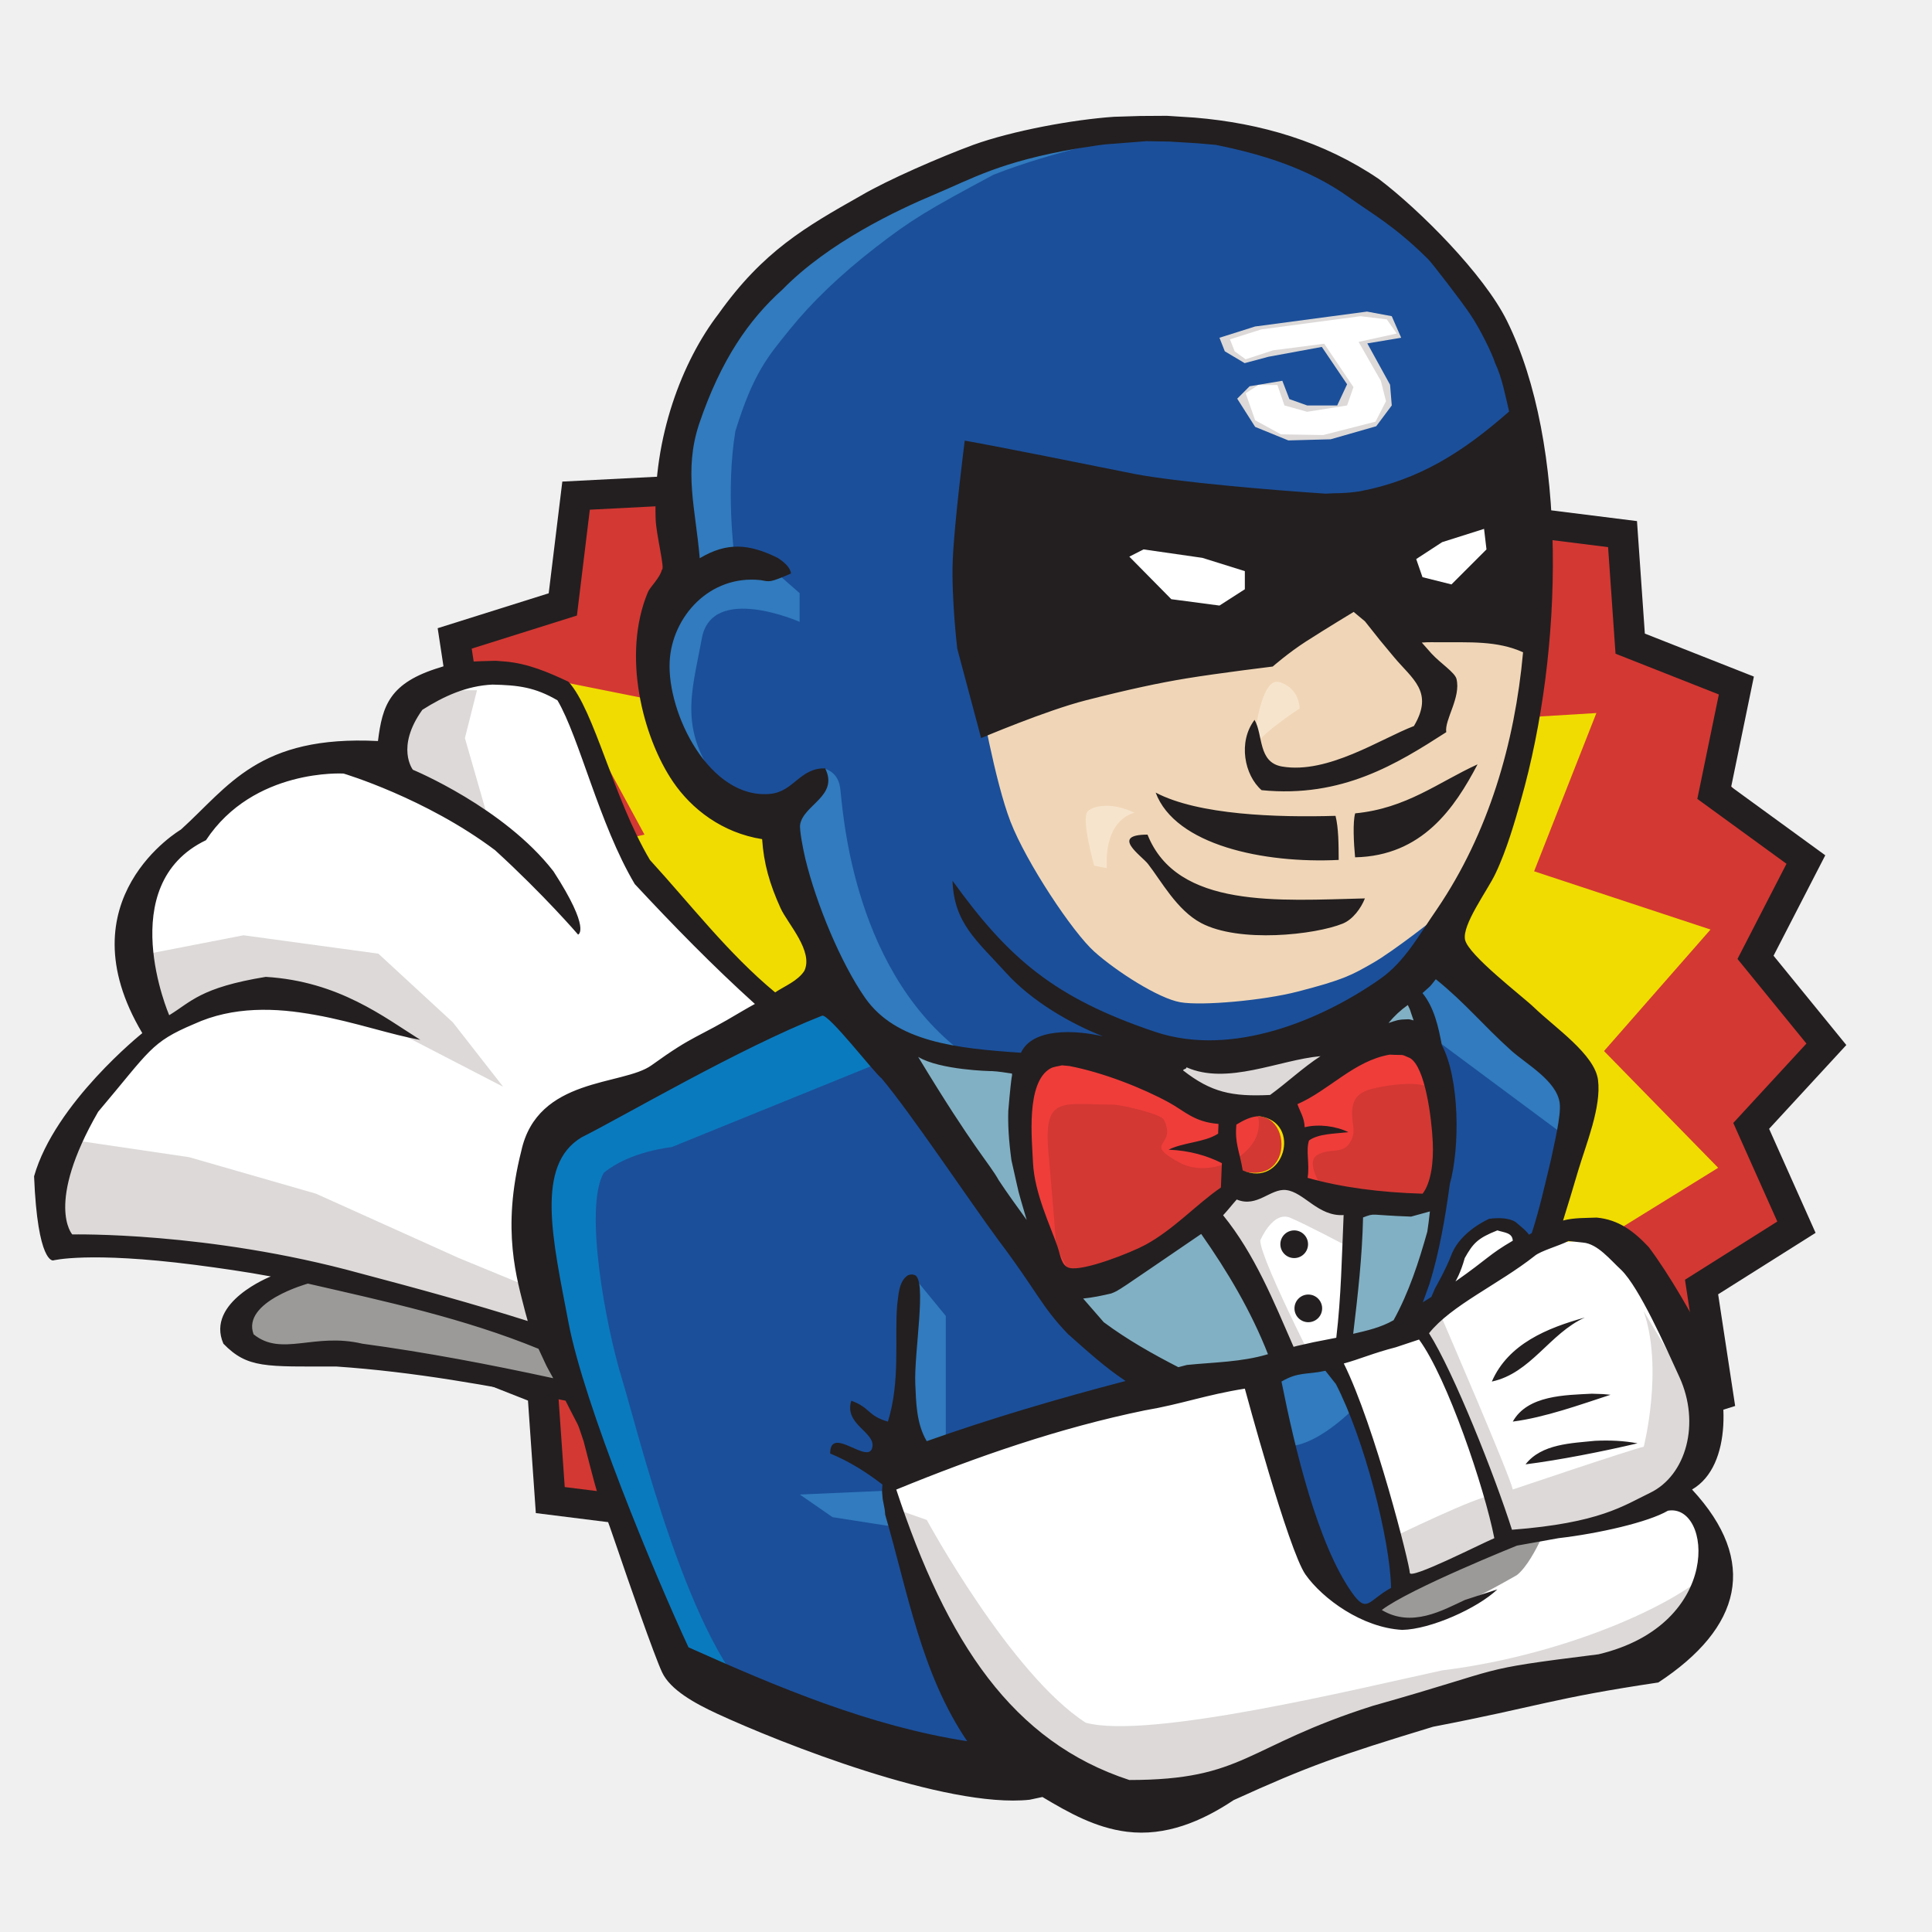
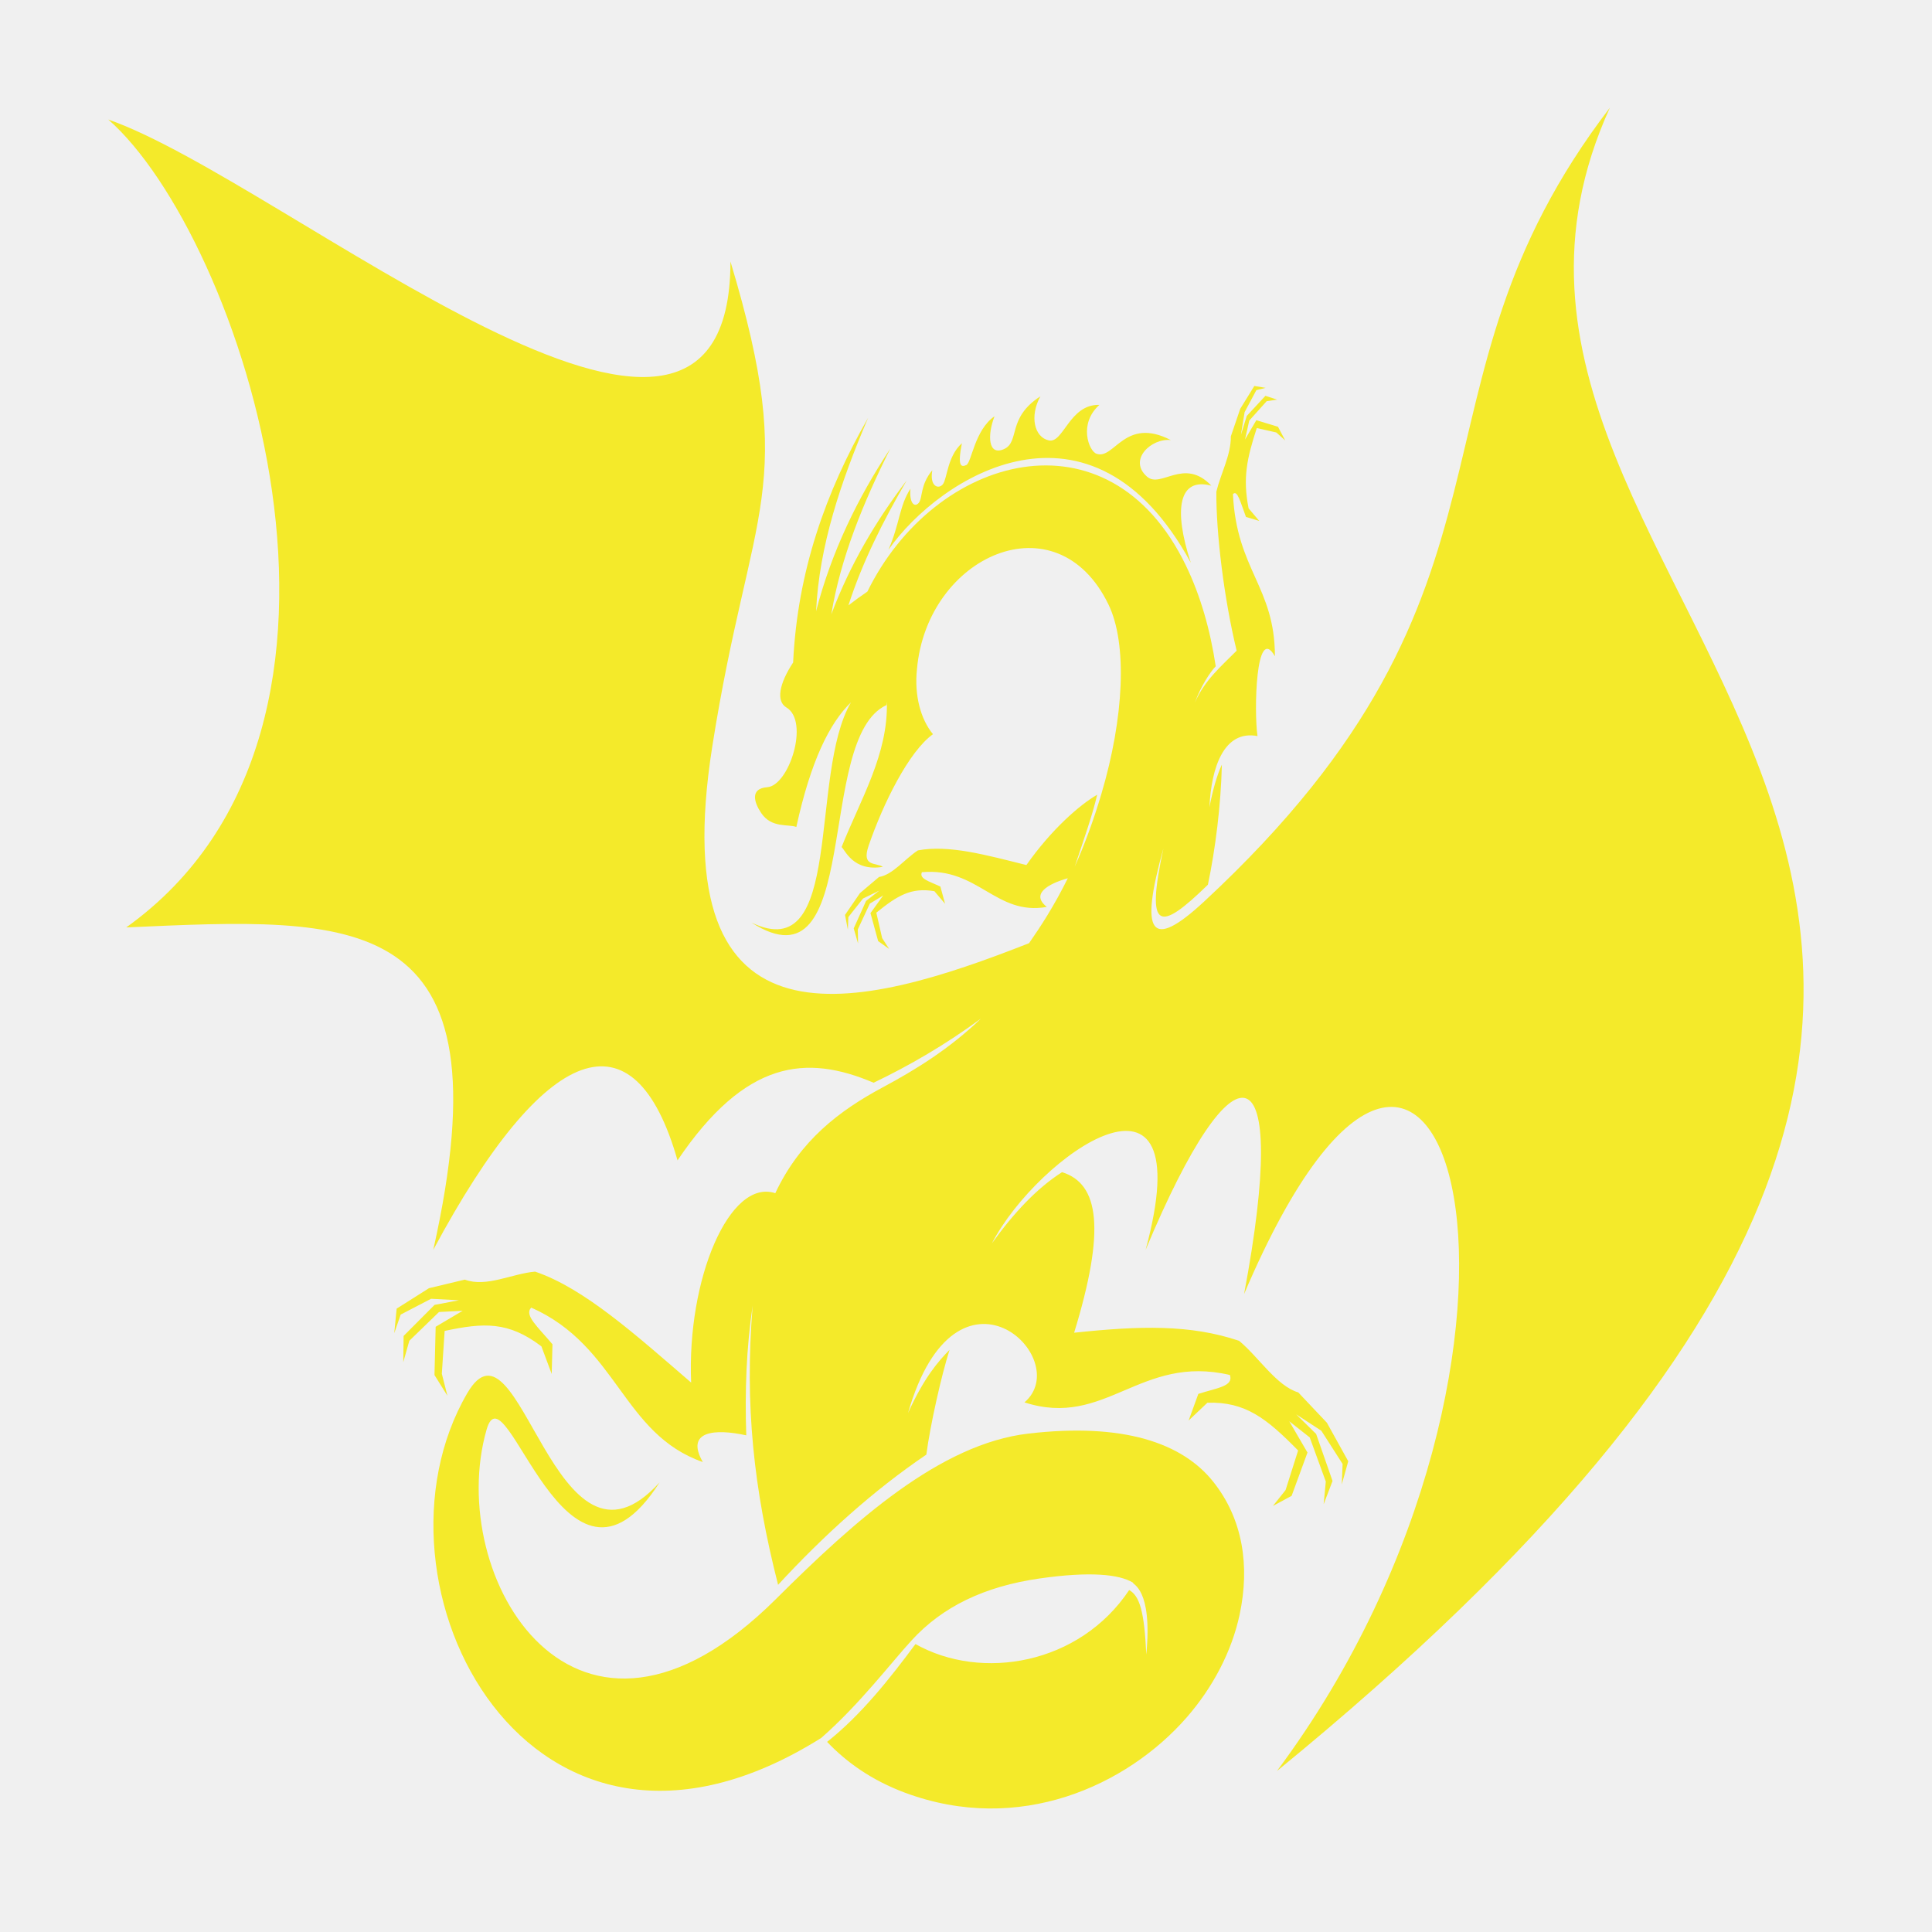
- <svg xmlns="http://www.w3.org/2000/svg" t="1706370291379" class="icon" viewBox="0 0 1057 1024" version="1.1" p-id="2851" width="128" height="128">
-   <path d="M310.985 253.163v61.638L251.045 330.323l8.81 64.823-50.1 29.204L231.226 482.271l-36.335 43.622L229.574 573.11l-26.426 52.039 46.245 31.5L241.135 718.452l57.806 27.671 4.955 52.29 63.518 11.598 440.967-26.74 137.097-37.148L931.51 681.052l49.548-24.404-23.123-62.481 37.987-35.639-37.987-53.278 24.774-52.713-44.594-48.706 7.363-47.375L891.673 327.019l-8.06-48.723L813.419 264.258 374.916 248.763l-63.931 4.4z" fill="#D33833" p-id="2852" />
-   <path d="M604.619 140.906l48.323 41.195 58.933-23.641 35.741 51.656 63.505-8.106 20.728 58.599 63.749 7.984 4.297 61.542 59.653 23.532-12.423 60.297 51.484 37.472-28.299 54.943 39.814 48.858-42.242 45.842 25.425 56.918-53.311 33.617 9.308 61.096-60.746 19.106-7.445 61.11-64.04 3.287-23.694 56.964-62.969-12.754-38.324 48.934-57.608-27.925-50.344 37.564-48.323-41.195-58.93 23.644-35.744-51.656-63.505 8.103-20.724-58.596-63.752-7.984-4.297-61.546-59.65-23.529 12.423-60.297-51.487-37.472 28.299-54.943-39.814-48.858 42.245-45.842-25.428-56.918 53.311-33.62-9.305-61.096 60.743-19.103 7.449-61.113 64.04-3.287 23.691-56.964 62.969 12.754 38.324-48.931 57.612 27.925 50.341-37.568z m-0.538 20.946l-47.699 35.596-54.586-26.462-36.312 46.364-59.666-12.083-22.449 53.975-60.677 3.112-7.056 57.906-57.559 18.102 8.82 57.889-50.513 31.853 24.094 53.932-40.028 43.437 37.723 46.295-26.812 52.056 48.785 35.506-11.773 57.133 56.521 22.293 4.073 58.315 60.403 7.564 19.638 55.521 60.172-7.677 33.868 48.944 55.838-22.402L584.671 918.049l47.702-35.592 54.583 26.459 36.312-46.364 59.666 12.083 22.449-53.971 60.677-3.115 7.056-57.906 57.559-18.102-8.82-57.889 50.513-31.853-24.09-53.928 40.025-43.437-37.723-46.295 26.812-52.059-48.785-35.503 11.773-57.133-56.521-22.297-4.07-58.312-60.406-7.568-19.638-55.521-60.172 7.68-33.865-48.944-55.841 22.399-45.786-39.031z" fill="#231F20" p-id="2853" />
-   <path d="M501.443 860.229l-29.072-89.019-97.822 25.204 13.289-91.404-80.661-13.266 20.437-45.413-75.221-81.633 84.186-51.071-66.22-55.161 82.237-18.349-45.419-83.661 154.175 30.846 20.913-123.356 81.101 57.46 61.777-72.645 48.802 81.923 89.544-43.137 8.066 92.226 101.829-6.167-34.063 86.581 96.504 31.863-58.266 66.477 62.461 63.878-79.872 49.383L875.355 721.203l-100.544 40.052 6.141 69.265-92.256-41.155-43.5 82.931-66.405-71.247z" fill="#F0DC00" p-id="2854" />
-   <path d="M164.061 681.052l-30.832 19.773 2.203 17.808 49.548 7.502 72.671 11.968 53.334 7.901L303.897 718.633l-139.835-37.581z" fill="#9C9A99" p-id="2855" />
-   <path d="M423.913 536.223L357.789 475.665 323.716 409.6l-12.731-44.042-18.098-14.316-61.661 9.91-16.516 33.993-60.558 8.687L109.006 440.119l-30.829 36.646 6.606 73.92L46.245 594.168l-16.516 55.474 15.416 16.51 99.097 11.271 97.993 14.323 60.561 26.888 121.116-182.411z" fill="#FFFFFF" p-id="2856" />
-   <path d="M299.494 712.397l-106.807-31.344L69.368 660.916l-35.236 5.236L29.729 605.726l73.771 10.878 69.368 19.968L251.045 671.79l48.448 19.955v20.652zM81.481 505.252l51.748-10.052 73.774 10.055L247.742 542.829 275.268 578.065 211.406 545.032l-83.681-13.213-36.335 13.213-9.91-39.781zM260.955 361.152l-6.606 26.152L266.461 429.419l-53.955-25.587L227.923 361.152h33.032z" fill="#DCD9D8" p-id="2857" />
-   <path d="M492.663 558.529c21.98 1.774 74.171 4.525 111.2 1.774 22.541 28.606 112.732 181.601 107.173 200.952C671.215 759.468 624.31 731.334 594.022 703.587" fill="#81B0C4" p-id="2858" />
-   <path d="M745.915 545.164l-55.058 8.258-74.323 8.258-48.174 1.374-46.793-1.374-35.787-11.013-31.655-34.406-24.774-70.194-5.506-15.142-33.032-11.006-19.271-31.658-13.761-45.419 15.142-39.916 35.781-12.387 28.907 13.768 13.765 30.277 16.516-2.755 5.503-6.877-5.503-31.658-1.377-39.916 8.258-55.052-0.324-31.447 25.098-40.121 44.042-31.658 77.077-33.032 85.332 12.387 74.323 53.677 34.41 55.052 22.019 39.916 5.506 99.097-16.516 85.336-30.281 75.697-28.903 39.916" fill="#F0D6B7" p-id="2859" />
-   <path d="M699.115 783.268l-196.819 8.258v33.032L548.335 938.995l-37.782 10.815-137.632-46.8-9.636-16.516-30.76-154.277-14.656-94.839-6.884-22.019 110.106-75.697 34.41-13.768 30.277 37.161 26.152 23.4 60.558 85.329 12.387 15.142 13.669 27.232 115.709 60.852-15.139 8.258" fill="#1B4F9A" p-id="2860" />
-   <path d="M685.357 395.145s3.207-41.72 14.445-38.512c11.234 3.207 11.234 14.442 11.234 14.442s-27.285 17.652-25.679 24.071" fill="#F7E4CD" p-id="2861" />
-   <path d="M485.779 563.055L367.415 611.097s-22.779 2.203-37.092 14.052c-11.01 18.98 1.1 83.945 9.91 112.571 8.81 28.629 37.435 148.645 75.974 179.058l-52.921-23.397-22.227-87.892-48.171-113.743 8.806-86.019 144.173-81.203 39.913 38.532" fill="#0A7ABE" p-id="2862" />
-   <path d="M499.081 681.052l18.356 22.396v82.581h-22.023s-2.752-57.806-2.752-64.69c0-6.884 2.752-31.658 2.752-31.658M499.544 798.416l-61.935 2.748 17.894 12.387 44.042 6.881" fill="#317BBE" p-id="2863" />
-   <path d="M725.263 784.648l77.077-4.129s31.655-79.826 31.655-83.955 27.526-115.613 27.526-115.613l-61.935-64.687-12.387-11.01-33.032 33.032v128l-28.903 118.361" fill="#1B4F9A" p-id="2864" />
-   <path d="M761.05 534.155l96.342 71.571 2.755-33.032-72.948-67.442-26.148 28.903" fill="#317BBE" p-id="2865" />
-   <path d="M786.828 656.648c-4.625 35.708-35.014 86.578-61.566 111.682 15.327-27.747 9.388-218.013 15.327-223.298 5.939-5.285 32.124-20.51 32.124-20.51S796.077 608.454 786.828 656.648z" fill="#81B0C4" p-id="2866" />
-   <path d="M722.102 773.652l-30.277-77.074-31.658-45.419s6.881-19.271 16.516-19.271h31.658l30.277 11.013-2.752 50.923-13.765 79.829" fill="#FFFFFF" p-id="2867" />
-   <path d="M728.018 747.487s-38.539-74.319-38.539-85.329c0 0 6.877-16.516 16.516-12.387 9.636 4.129 30.281 15.135 30.281 15.135v-26.148l-46.797-9.639-31.655 4.129 53.677 126.626 11.01 1.381" fill="#DCD9D8" p-id="2868" />
-   <path d="M774.811 640.826c-23.351-0.687-45.3-3.729-63.775-8.939 1.255-7.574 1.952-18.99 3.838-24.444 14.835-7.829 3.928-7.508-3.838-5.596-0.182-5.255-5.401-12.922-6.828-17.035 13.127-4.687 51.226-36.022 68.664-25.848 8.308 4.839 15.479 33.32 16.123 46.76 0.535 11.148-4.892 28.533-9.434 34.439M671.215 599.866c1.668 25.901 3.878 33.204 3.703 37.657-13.365 9.15-32.89 22.469-48.627 31.05-7.439 4.056-30.403 17.702-38.317 15.855-4.479-1.041-11.423-6.653-13.213-11.892-3.815-11.218-13.768-33.984-14.534-50.87-0.974-21.332-1.186-67.095 21.801-62.702 18.544 3.538 36.511 11.254 50.87 19.099 8.773 4.796 24.345 15.079 37.657 16.103" fill="#D33833" p-id="2869" />
-   <path d="M678.608 623.847c-2.041-11.621-4.4-14.934-3.485-25.071 30.988-20.662 36.805 35.49 3.485 25.071" fill="#D33833" p-id="2870" />
-   <path d="M723.476 633.265s-9.636-13.765-2.752-17.894c6.881-4.129 13.765 0.003 17.894-6.881s0-11.013 1.374-19.271c1.377-8.258 8.261-9.636 15.142-11.01 6.881-1.377 26.152-4.129 28.903 2.752l-8.258-24.774-16.516-5.503-52.303 30.277-2.752 15.142v30.277M578.96 678.684c-1.652-21.478-3.402-42.929-5.348-64.386-2.913-32.041 7.697-26.452 35.47-26.452 4.241 0 26.122 5.061 27.684 8.258 7.508 15.334-12.552 11.925 8.648 23.486 17.894 9.758 49.505-5.926 42.278-27.615-4.05-4.823-21.084-1.503-27.192-4.667l-32.256-16.724c-13.682-7.099-45.3-17.444-59.884-7.528-36.956 25.134 2.332 87.932 15.515 114.153" fill="#EF3D3A" p-id="2871" />
-   <path d="M720.103 566.348c-9.797 6.395-15.033 11.492-24.444 18.323-20.866 1.031-34.354-3.558-49.684-15.542 0.251-0.961 1.81-4.892 1.87-6.075 22.34 9.956 58.698-2.51 81.256-4.525" fill="#DCD9D8" p-id="2872" />
-   <path d="M594.957 427.54c1.81-2.411 11.769-6.075 25.706 0.638 0 0-16.516 2.755-15.142 30.291l-6.881-1.381s-7.115-24.966-3.683-29.547" fill="#F7E4CD" p-id="2873" />
-   <path d="M834.623 248.763l-118.028 33.518h-122.573l-69.285 32.709 11.257 48.64s8.222 47.22 16.893 69.516c8.671 22.297 33.858 60.284 45.832 71.019s35.097 25.6 47.071 27.665 45.538-1.014 64-5.781c25.6-6.606 29.716-9.084 41.29-15.69 11.575-6.606 35.51-25.6 35.51-25.6l-50.305 62.619-55.22 15.677-117.767 3.293-60.994-11.112-33.055-23.407s-20.12-22.581-31.632-50.648c-12.572-30.651-10.293-64.918-12.592-60.122-4.407 9.183-46.592-14.065-46.592-14.065l-20.645-75.703 15.486-36.481-1.1-66.018 22.829-61.159 31.123-42.387 84.784-49.456 59.478-22.115L657.342 54.834l63.782 16.328 53.585 36.464 43.401 57.843 16.513 83.294z" fill="#1B4F9A" p-id="2874" />
-   <path d="M401.672 286.72s-4.625-35.675 0.661-67.386c9.91-32.021 17.917-40.901 29.769-55.61C443.954 149.015 459.67 133.867 478.968 118.916c19.615-15.195 28.408-20.48 64.618-39.834 33.491-13.213 74.266-20.946 74.266-20.946l-61.879 3.931L463.773 103.061l-59.128 55.009-25.435 38.846L367.415 264.258l16.546 29.035 17.712-6.573zM437.486 323.716s-48.022-21.2-53.525 9.084c-5.503 30.277-13.798 51.335 12.357 82.99l-17.894-5.506-16.516-42.664-5.503-41.29 31.655-33.036 35.784 2.755 13.642 11.977M432.102 421.293l18.022-17.461s8.133 0.945 9.507 10.577c1.374 9.639 5.503 96.348 64.687 143.145 5.397 4.271-44.042-6.887-44.042-6.887l-44.045-68.813" fill="#317BBE" p-id="2875" />
-   <path d="M811.355 654.865l-13.213 12.8-3.921 13.388 0.618 9.322 25.6-12.387 9.497-9.91-1.239-11.356-7.019-3.303-10.323 1.447z" fill="#FFFFFF" p-id="2876" />
-   <path d="M734.347 726.135l38.526 121.258s-23.945 20.199-32.282 17.391c-8.337-2.808-55.758-126.682-55.758-126.682l49.515-11.968z" fill="#1B4F9A" p-id="2877" />
-   <path d="M729.93 718.633l13.91 32.216s-25.025 27.856-44.243 23.509l-14.765-36.256 45.099-19.469z" fill="#317BBE" p-id="2878" />
-   <path d="M684.831 738.103s27.655 81.593 51.444 122.057c21.349 6.372 49.856 8.205 68.704-2.6 27.968-18.544 33.33-25.554 38.393-32.52 17.847-6.97 61.163-18.237 73.272-19.053 10.24 1.321 22.132 5.285 23.374 39.374-11.812 51.134-134.692 65.668-272.843 111.979-65.989 12.156-124.026-3.29-138.362-26.948-14.336-23.658-31.655-80.486-31.655-80.486l-11.38-56.307 13.765-7.571 106.816-31.182 78.471-16.744z" fill="#FFFFFF" p-id="2879" />
-   <path d="M492.663 810.01l14.382 5.061s45.872 84.506 86.977 110.932c34.466 9.427 150.564-19.033 194.973-28.626 71.151-8.81 136.724-39.639 151.023-59.458 23.364 30.918-58.89 66.065-165.208 78.858-66.752 33.032-161.832 54.153-180.789 51.068-63.855 4.129-101.359-157.835-101.359-157.835z" fill="#DCD9D8" p-id="2880" />
-   <path d="M881.859 660.916l43.86 73.678-5.051 48.924-98.459 26.624s-57.859 31.628-60.251 38.033c-0.641-60.221-38.559-121.225-38.559-121.225l26.614-11.181 22.796-0.651 37.026-28.992 40.204-22.647 31.82-2.563z" fill="#FFFFFF" p-id="2881" />
-   <path d="M899.231 700.826l23.995 39.916 6.511 23.942-14.647 36.9-23.083 10.551-40.669 7.264-23.691 5.642-33.425 16.457-27.641 6.679-5.53-23.136s49.116-23.995 55.134-23.182c0 0-32.765-84.48-43.913-89.28 0.608-4.228 2.319-4.819 5.761-7.066 3.924-1.031 6.904-1.361 10.841-0.856 0 0 37.052 85.679 38.773 93.759 0 0 64.925-21.966 71.657-23.4 0 0 10.854-42.747-0.073-74.19z" fill="#DCD9D8" p-id="2882" />
-   <path d="M843.373 825.04c-3.171 6.458-8.007 15.78-13.438 20.173-36.729 21.068-55.124 27.083-70.633 23.535-35.07-8.02 52.472-35.84 57.195-37.928l26.875-5.781z" fill="#9C9A99" p-id="2883" />
-   <path d="M638.286 46.853l15.357 0.991c36.296 3.042 70.58 13.127 100.735 33.6 22.102 16.714 57.423 52.006 70.058 77.556 33.372 67.455 31.001 180.191 7.66 262.246-3.138 11.016-7.687 27.212-14.042 40.445-4.43 9.239-18.201 27.731-16.529 35.89 1.721 8.436 31.397 30.968 37.759 37.102 11.459 11.056 33.227 25.726 34.991 39.672 1.896 14.845-6.54 35.153-10.815 49.476a1688.573 1688.573 0 0 1-8.301 27.417c5.995-1.599 12.225-1.338 18.373-1.605 12.162 1.13 20.47 7.611 28.464 16.11 10.996 14.521 25.676 39.896 33.138 55.712 10.537 22.31 13.048 63.921-9.414 76.949 36.62 39.507 26.997 75.693-18.432 105.571-58.89 8.806-63.914 12.793-123.25 24.223-51.854 15.763-68.407 21.603-109.119 40.144-17.355 11.588-37.141 19.965-58.444 17.289-17.078-2.147-31.701-10.342-46.159-18.997l-7.019 1.496c-45.545 4.869-136.377-31.08-171.104-47.144-12.024-5.573-25.445-12.949-29.937-22.518-4.357-9.266-19.109-51.795-24.5-67.716-13.213-39.014-7.128-14.841-18.442-58.712-4.291-12.688-1.351-5.12-9.916-22.247-41.541-8.327-83.212-15.819-125.516-18.69-38.539 0-48.448 1.103-61.661-12.48-9.91-22.753 25.94-36.788 25.94-36.788-13.807-2.573-27.717-4.545-41.644-6.365-58.127-7.442-77.461-2.395-77.461-2.395s-8.473 1.777-10.412-46.034c11.406-40.124 59.214-78.319 59.214-78.319-43.685-73.368 21.101-111.358 21.101-111.358 26.244-23.717 42.486-51.742 107.827-48.455 2.425-19.36 6.21-31.903 34.043-40.293 9.751-3.356 20.179-3.336 30.367-3.61h-0.003l5.298 0.413c12.268 1.05 23.509 5.87 34.496 11.029 14.313 15.707 24.53 63.693 44.597 97.534 22.412 24.53 42.79 51.144 68.496 72.446 5.351-3.534 12.209-6.161 15.922-11.677 5.292-10.755-9.081-25.92-12.922-34.354-6.078-13.332-9.246-24.659-10.118-37.812-21.973-3.475-38.628-16.549-48.69-31.295-16.642-24.404-28.186-69.549-13.784-103.89 1.13-2.705 6.762-8.024 7.591-12.179 1.939 0.076-3.085-19.053-3.376-27.754C357.188 222.842 373.265 181.017 393.084 155.252c24.444-34.354 47.566-47.566 77.956-64.743 14.746-8.691 43.936-21.306 61.44-27.747 21.296-7.687 54.404-13.824 76.968-15.363 19.221-0.595 9.606-0.416 28.844-0.538l-0.007-0.007zM681.056 743.226c-21.57 3.439-34.056 8.337-54.576 11.862l-0.003-0.007c-46.777 9.606-92.005 25.306-136.123 43.365 27.598 83.714 63.643 138.019 127.498 158.895 63.204 0 63.204-18.346 133.183-40.564 76.612-21.603 53.192-19.4 123.514-28.21 68.499-16.272 61.916-82.746 37.967-78.557-10.735 6.299-37.967 12.493-59.871 15.03L829.935 829.11s-58.632 23.535-73.956 35.219c16.414 9.883 33.406 0.112 45.466-5.49l17.755-5.781c-10.818 10.323-36.497 21.861-52.042 22.155-21.996-1.209-43.56-17.035-52.904-30.248-9.345-13.213-33.197-101.739-33.197-101.739z m-231.312-204.037c-45.799 18.072-108.412 54.979-131.534 66.537-25.547 15.225-15.793 56.026-7.224 101.158 8.638 45.499 46.803 137.14 65.681 177.859 48.861 21.857 99.249 43.127 152.49 51.375-25.19-37.065-32.55-81.738-44.861-123.907-0.37-4.235-0.056-1.371-1.364-8.532-0.459-5.48-0.429-2.821-0.162-7.981-8.843-6.831-18.237-12.734-28.576-16.962-0.112-16.073 21.415 7.089 23.123-3.723 1.285-8.175-15.651-12.308-11.561-25.18 10.428 3.789 8.902 8.278 20.024 11.423 6.884-22.327 3.587-45.076 5.054-63.656 0.763-5.341 0.75-12.912 5.794-16.351 1.533-0.486 0.743-0.314 2.368-0.509l1.391 0.311c6.917 2.461-0.393 42.126 0.367 59.712 0.466 10.623 0.684 21.765 6.26 31.202 35.714-12.661 72.136-23.341 108.788-32.927-11.327-7.482-21.392-16.734-31.533-25.709-14.683-15.251-16.939-23.367-37.776-50.985-15.912-21.517-48.118-69.827-64.218-88.91-3.743-2.666-29.055-35.602-32.524-34.235l-0.007-0.01z m275.393 194.259c-10.015 2.243-14.736 0.416-24.031 5.903 7.353 36.914 19.823 88.933 38.473 115.359 8.427 11.938 8.872 4.423 21.471-2.477-0.482-26.498-14.838-82.019-30.218-111.55l-5.695-7.234z m51.24-17.094l-12.744 4.238c-12.262 3.155-19.945 6.573-28.437 8.882 17.068 34.502 36.154 110.483 36.108 114.5-0.046 4.017 38.291-15.565 46.245-18.934-5.45-27.74-25.795-87.727-41.168-108.683l-0.003-0.003z m81.738-53.895c-5.229 2.686-15.228 5.371-18.521 8.169-19.512 15.416-45.736 27.067-57.77 42.295 13.467 21.19 35.989 77.953 45.376 107.51 48.154-3.71 60.987-13.186 75.495-20.163 19.932-9.586 27.658-38.149 16.14-63.333-7.733-16.929-21.894-48.888-31.84-58.649-5.929-5.411-12.873-14.339-20.982-14.983l-7.898-0.846z m14.587 109.307c7.806-0.357 15.522-0.076 23.182 1.374-18.997 4.486-42.797 9.163-61.262 11.508 8.75-11.267 25.217-11.555 38.08-12.883z m-1.853-25.762c8.202 0.307 4.783 0.033 10.28 0.575-16.599 5.414-35.959 12.417-53.483 14.676 8.083-14.498 28.831-14.498 43.203-15.251z m-3.802-41.67h0.003-0.003c-19.245 8.661-29.481 30.459-50.863 35.017 8.991-20.695 30.499-29.356 50.863-35.017z m-698.593-18.574c0.003 0-36.326 9.929-29.719 27.737 15.416 12.48 33.032-1.1 59.458 5.137 35.09 4.74 69.883 11.386 104.478 18.891-5.074-9.193-2.302-3.871-8.057-16.097-40.567-16.612-83.575-25.907-126.157-35.668h-0.003z m488.716-27.166c-47.424 32.332-44.627 30.746-49.251 32.573-5.061 1.192-10.154 2.253-15.33 2.758l11.271 12.955c12.777 9.497 26.67 17.352 40.811 24.609l4.654-1.216c14.808-1.51 30.023-1.549 44.385-5.896-9.203-23.476-22.085-45.201-36.534-65.777l-0.007-0.007z m46.374-24.028c-8.545-0.912-15.803 9.84-26.921 5.189-2.55 2.818-4.866 5.867-7.462 8.618 17.319 21.326 27.661 47.038 38.559 71.977l2.144-0.555c11.799-2.679 4.737-1.146 21.217-4.407 2.662-22.267 3.032-44.739 4.017-67.128-13.986 0.889-21.742-12.648-31.546-13.689l-0.007-0.007z m12.083 57.179a7.571 7.571 0 1 1 0.003 15.139 7.571 7.571 0 0 1-0.003-15.139z m-7.568-35.097a7.571 7.571 0 1 1 0 15.145 7.571 7.571 0 0 1 0-15.145z m74.24-10.372l-10.293 2.831c-23.506-0.819-19.238-2.15-26.274 0.456-0.459 21.312-2.867 42.516-5.401 63.666 7.607-1.747 15.178-3.472 22.099-7.442 8.4-15.241 13.771-31.78 18.452-48.445 0.918-6.425 0.423-2.742 1.424-11.063l-0.007-0.003zM269.411 358.043c-14.125 0.654-26.607 6.345-38.344 13.798-14.716 20.559-5.176 32.794-5.176 32.794s49.819 20.625 76.912 55.57c20.81 32.117 13.471 34.615 13.471 34.615s-18.409-21.511-45.442-46.199c-38.073-28.593-82.852-41.901-82.852-41.905 0 0.003-49.228-3.032-75.294 36.458-50.916 24.444-20.117 95.747-20.117 95.747 11.918-7.208 16.903-15.109 52.828-20.975 40.065 2.448 64.832 22.115 84.553 34.446-30.502-5.097-80.916-28.352-123.868-8.621-23.697 10.019-23.863 14.283-52.369 47.966-29.191 50.625-14.171 67.128-14.171 67.128s74.128-1.665 157.468 21.266c30.753 8.136 61.397 16.49 91.721 26.102L287.381 701.384c-4.482-17.933-13.213-44.736-2.203-88.084 8.81-40.742 55.583-35.691 71.227-46.952 24.186-17.411 23.588-14.012 49.783-29.726 2.24-1.338 4.532-2.59 6.811-3.861-22.997-20.771-44.627-42.932-65.728-65.599C327.782 434.315 317.11 387.303 304.997 366.658c-12.394-7.237-21.534-8.304-35.582-8.615z m516.119 161.184c-4.03 5.07-1.668 2.481-7.277 7.594 6.435 7.981 8.727 18.538 10.557 28.375 9.827 18.491 9.939 56.214 4.397 76.087-2.534 18.422-5.642 36.851-11.132 54.665l-3.637 10.052 4.681-2.97 0.066-0.195 1.909-4.446s6.048-10.584 8.919-18.247c2.871-7.663 10.323-14.865 20.645-19.819 10.901-1.444 14.656 1.86 14.656 1.86 5.308 4.466 5.308 4.466 7.227 6.811l1.483-0.872c4.274-13.18 7.28-26.75 10.521-40.213 1.529-7.617 5.691-24.216 4.757-30.994-1.665-12.139-18.135-21.141-26.512-28.649-15.436-13.864-25.154-26.066-41.254-39.031l-0.007-0.007zM819.2 656.648c-10.818 4.268-13.295 7.089-17.837 15.142-2.273 8.251-5.08 12.803-5.08 12.803 18.26-12.807 18.121-14.571 31.364-22.297-0.228-4.433-4.558-4.39-8.446-5.649z m-238.222-90.307c-2.14 0.598-4.502 0.664-6.425 1.777-13.378 7.736-9.936 39.021-9.408 51.286 0.766 16.886 9.55 34.747 13.365 45.964 1.79 5.239 2.193 10.798 6.673 11.835 7.915 1.847 34.027-8.595 41.469-12.655 15.737-8.578 27.945-22.204 41.31-31.354 0.175-4.453 0.344-8.899 0.522-13.348-8.037-4.007-17.322-6.848-29.118-7.363 8-4.027 19.773-3.967 27.067-8.757 0.069-1.784 0.142-3.564 0.205-5.331-13.312-1.024-18.386-6.953-27.159-11.753-14.359-7.845-35.929-16.387-54.473-19.925l-4.027-0.377z m-78.647-4.615c30.667 50.705 38.78 57.958 44.022 67.392 4.872 7.432 10.167 14.597 15.35 21.818-5.906-20.282-3.042-9.401-8.354-32.709-1.506-11.115-1.952-19.677-1.711-26.951 2.045-24.156 2.167-17.504 2.025-20.43-9.434-1.45-8.592-1.1-11.274-1.371l-0.377 0.033c0.003 0.003-27.826-0.575-39.675-7.776l-0.007-0.007z m258.018-1.232c-19.509 3.313-33.019 19.42-50.526 27.093 1.427 4.116 3.785 7.373 3.967 12.628 7.766-1.913 17.223-0.601 23.952 2.705-7.782 0.872-16.41 0.813-21.56 4.522-1.886 5.454 0.462 12.886-0.793 20.457 18.472 5.212 39.573 7.987 62.926 8.671 4.542-5.903 6.091-17.15 5.553-28.299-0.644-13.441-4.175-41.079-12.483-45.918-5.761-2.434-2.183-1.381-11.029-1.853l-0.007-0.007z m-71.3 33.666c-4.71 0.096-8.711 2.243-12.622 4.615-0.912 10.138 1.444 13.451 3.485 25.071 22.459 9.764 32.897-26.231 9.143-29.679l-0.007-0.007z m33.366-32.824c-22.551 2.025-50.946 16.034-73.285 6.078-0.056 1.183-1.599 0.753-1.85 1.714 15.33 11.981 26.72 14.458 47.586 13.428 9.411-6.831 17.755-14.815 27.556-21.21l-0.007-0.01zM627.121 60.73c-29.488 2.464-16.913 0.846-37.825 4.013-42.281 7.267-57.476 16.516-77.956 25.105-20.48 8.588-58.044 26.29-83.241 52.039-18.406 16.533-33.693 38.469-45.585 73.484-8.588 25.765-1.899 46.863 0.301 73.536 14.891-8.876 26.892-7.981 42.641-0.205 3.759 2.395 7.142 5.566 7.267 8.588-11.865 5.117-11.532 4.479-16.513 3.601-28.048-3.069-48.554 20.146-49.829 44.402-1.51 28.53 21.91 75.809 55.104 72.529 12.823-1.268 15.971-14.121 29.944-13.989 7.571 15.106-11.68 19.852-13.662 30.657-0.515 2.791 1.599 13.698 2.828 18.815 6.028 24.91 19.469 57.149 32.699 76.116 16.79 24.054 49.776 27.681 85.266 30.036 6.336-13.652 29.686-12.529 44.901-8.958-18.234-7.221-39.011-19.288-53.06-34.783-16.136-17.781-28.454-27.136-29.28-50.374 30.495 42.304 55.484 64.096 110.939 82.703 41.958 14.072 90.961-6.448 123.2-29.088 13.378-9.411 21.362-24.341 30.872-38.007 28.269-41.568 42.618-90.862 47.137-140.575-14.125-6.481-29.848-5.371-44.993-5.49-3.465 0.01-6.967-0.145-10.422 0.165l5.265 5.946c4.849 5.302 12.83 10.389 13.718 13.897 2.56 10.194-6.659 22.406-5.592 29.187-26.911 17.286-56.921 36.088-101.019 31.727-9.424-8.192-13.015-26.423-3.861-38.463 4.767 8.192 1.771 23.258 15.049 25.524 25.022 4.284 54.146-15.304 72.142-22.151 11.162-18.815-0.961-25.735-11.016-37.845-10.21-12.285-4.935-5.807-15.789-19.463l-6.161-5.13s-16.265 9.837-26.337 16.341c-9.375 6.055-17.933 13.54-17.933 13.54s-29.313 3.564-47.259 6.504c-14.838 2.431-31.78 6.048-55.038 11.994-21.831 5.579-57.248 20.645-57.248 20.645l-13.061-48.944s-3.277-27.625-2.464-48.336 6.56-65.45 6.56-65.45 12.552 1.982 92.854 18.214c23.083 4.403 74.95 8.872 104.6 10.792 5.563-0.426 9.636 0.063 18.577-1.259 33.039-6.296 56.858-21.811 81.798-43.688-2.157-8.939-3.743-18.164-7.677-26.541-1.635-5.216-8.01-18.25-13.295-26.178-5.285-7.928-21.352-28.619-23.123-30.39-18.498-18.498-31.609-25.508-42.942-33.693-23.783-17.177-50.87-24.444-73.332-29.068-13.966-1.232-5.497-0.555-25.432-1.813l-12.717-0.218z m0.687 379.389c16.212 40.706 71.938 36.022 118.933 34.899-2.071 5.285-6.554 11.528-12.129 13.784-15.056 6.131-56.591 10.778-77.497-0.324-13.259-7.049-21.775-22.974-29.039-32.309-3.508-4.512-20.979-16.027-0.268-16.05z m4.456-22.99c23.446 12.328 66.537 13.652 98.406 12.721 1.708 6.983 1.668 15.608 1.734 24.12-40.967 2.045-89.399-8.093-100.141-36.841z m176.118-15.459c-12.529 23.843-30.248 50.103-67.009 50.87-0.75-7.703-1.321-19.42 0.04-24.057 28.104-2.699 45.452-17.002 66.97-26.812z m-38.175 131.686a53.668 53.668 0 0 0-10.547 9.827c4.509-1.46 5.12-1.932 10.729-2.045 1.014-0.02 1.989 0.406 2.983 0.608-2.6-7.393-1.348-4.684-3.161-8.387l-0.003-0.003z" fill="#231F20" p-id="2884" />
-   <path d="M681.056 305.879v-9.91l-23.232-7.267L625.631 284.077l-7.779 3.964L640.826 311.329l26.353 3.472 13.877-8.922zM813.254 284.077l-1.321-11.231-22.938 7.267-14.184 9.249 3.429 9.91 15.855 3.964 19.159-19.159z" fill="#FFFFFF" p-id="2885" />
-   <path d="M747.903 153.967l13.533 2.52 5.143 11.796-18.515 3.089 12.443 22.614 0.928 11.333-8.499 11.376-24.936 7.142-23.149 0.618-18.158-7.406-9.811-15.433 6.788-6.788 17.903-3.009 3.852 10.029 9.715 3.472h16.443l5.414-11.575-13.821-20.444-29.296 5.401-12.922 3.472-10.868-6.481-2.917-7.409 19.519-6.17 61.209-8.146z" fill="#DCD9D8" p-id="2886" />
-   <path d="M744.326 156.487l14.392 1.744 5.45 7.739-20.87 4.588 12.182 21.332 2.804 11.112-5.728 11.188-28.609 7.33-23.146-0.383-14.108-7.716-5.203-14.779 6.967-4.512h10.415l3.858 11.188 12.41 3.472 21.857-3.472 3.478-10.029-15.994-23.73-27.952 3.601-15.04 4.915-6.005-4.37-2.583-6.554 17.269-5.46 54.153-7.204z" fill="#FFFFFF" p-id="2887" />
+ <svg xmlns="http://www.w3.org/2000/svg" t="1706799864852" class="icon" viewBox="0 0 1024 1024" version="1.1" p-id="9934" width="128" height="128">
+   <path d="M853.27 57.08c-115.572 151.076-33.167 251.991-215.08 420.776-28.244 26.201-34.336 17.452-21.559-28.161-9.561 44.294-2.133 44.313 23.581 19.228 3.959-18.907 6.879-41.815 7.405-63.646-2.653 5.66-4.957 13.961-6.582 22.593 0.92-21.051 7.676-41.123 25.463-37.736-1.897-12.763-0.976-60.013 9.23-42.316 0-36.74-20.328-45.809-22.24-85.911 2.376-2.519 3.994 4.386 6.891 12.071l7.055 2.126-5.655-6.679c-3.193-16.191-0.837-26.551 4.342-42.545l10.331 2.336 4.723 4.205-3.821-7.228-11.465-3.479-6.002 10.21 2.244-10.003 9.224-10.283 5.543-0.822-6.205-2.019-9.867 10.635-3.111 10.043 1.952-12.027 6.229-11.659 4.911-1.218-5.984-0.998-7.483 12.112-4.966 14.579c0.107 9.851-5.288 19.546-7.684 29.321-0.142 22.249 4.084 56.747 10.756 84.291-8.174 8.264-16.864 15.475-22.116 27.446 2.987-8.336 8.196-16.313 11.036-19.172-2.925-19.334-8.068-37.401-15.794-53.384-41.038-84.966-133.338-58.658-168.83 13.783-3.537 2.403-6.898 4.855-10.058 7.314 7.315-22.79 18.362-44.671 30.864-66.186-16.417 21.51-30.154 44.859-39.936 70.946 4.948-30.073 16.91-59.1 31.223-87.776-17.36 26.268-31.115 54.597-39.297 86.118 1.636-34.569 13.09-68.608 27.575-102.487-22.361 38.986-37.459 81.345-39.736 129.648-7.553 11.466-9.042 20.592-3.548 23.866 12.344 7.373 1.362 41.397-10.147 42.243-9.421 0.69-6.912 8.28-3.147 13.798 5.435 7.989 14.274 5.666 18.541 7.268 7.606-34.794 17.554-55.024 28.959-66.033-22.484 38.406-3.432 140.595-52.796 116.688 59.519 38.113 33.457-97.899 71.619-115.243 0.068-0.583 0.128-1.165 0.188-1.727 0.786 27.649-13.827 51.455-23.989 76.977 1.675 1.199 6.031 13.216 21.885 10.47-3.687-2.408-11.437 0.157-7.561-11.15 7.576-22.104 21.254-49.954 34.114-59.145-6.491-7.893-9.97-20.532-8.486-34.478 5.32-60.085 74.086-91.003 101.533-34.205 10.1 20.91 8.199 59.956-3.779 100.3-4.172 14.066-8.869 26.818-14.126 38.567 4.773-14.282 9.327-27.08 11.896-38.104-9.382 5.419-24.368 18.538-37.52 37.277-21.169-5.276-41.141-10.877-57.522-7.764-6.886 4.471-13.317 12.946-20.592 14.086l-10.087 8.541-7.939 11.578 1.512 7.853 0.255-6.715 7.774-9.84 8.605-4.174-6.987 5.459-6.544 14.559 2.301 8.008-0.128-7.499 6.371-13.654 7.074-4.304-6.736 9.346 4.066 14.832 5.835 4.156-3.717-5.752-3.082-13.471c11.103-9.01 18.431-13.513 30.779-11.382l5.658 6.668-2.486-9.126c-6.045-2.856-11.348-4.114-9.806-7.614 29.8-2.709 39.155 23.218 66.227 18.398-8.635-6.779 0.42-12.162 11.117-15.203-3.361 6.783-7.012 13.427-10.93 19.808-3.16 5.14-6.371 9.981-9.606 14.61-89.118 35.114-194.416 63.847-167.89-104.325 20.292-128.709 46.034-135.93 9.619-256.984 0 161.047-236.312-42.727-329.768-75.239 69.839 61.138 158.488 321.658 9.513 428.204 120.956-5.344 203.648-11.355 162.742 170.896 59.273-110.651 106.631-127.502 129.461-47.435 36.043-53.348 68.287-56.296 103.928-41.15 18.969-9.072 37.942-20.097 56.914-34.007-16.84 16.123-34.599 27.092-51.905 36.367-23.247 12.456-43.965 28.239-57.125 56.19-24.263-8.008-46.913 45.556-44.593 100.38-29.336-25.271-56.738-50.038-82.703-58.808-12.35 1.063-25.826 8.492-37.249 4.238l-18.995 4.537-17.139 10.835-1.279 13.017 3.421-9.862 16.101-8.375 14.792 0.793-12.95 2.452-16.401 16.457-0.173 13.896 3.205-11.34 15.726-15.245 12.557-0.658-14.327 8.486-0.625 25.579 6.865 10.992-2.968-11.668 1.486-22.706c20.72-4.409 33.746-5.144 51.285 8.172l5.463 14.634 0.411-15.725c-7.77-9.239-15.154-15.461-11.258-19.443 45.902 20.372 48.179 66.897 90.944 81.864-9.476-16.555 6.454-17.81 23.027-14.152-0.808-23.368 0.063-46.359 3.39-68.794-4.311 52.85 0.539 97.206 13.475 148.012 24.388-26.404 50.592-50.042 78.579-69.01 2.02-15.448 7.957-41.943 12.295-55.531-6.089 6.216-13.43 14.61-22.005 33.501 25.661-89.223 88.737-28.806 61.721-5.654 42.957 13.917 61.271-25.665 108.882-14.515 2.044 5.988-6.647 6.788-16.735 10.011l-5.146 14.127 9.949-9.442c20.128-0.621 31.357 8.294 48.087 25.321l-6.647 20.97-6.706 8.415 9.908-5.352 8.409-22.951-9.663-16.572 10.847 8.55 8.526 23.414-1.146 12.034 4.717-12.355-8.698-24.92-10.564-10.385 13.329 8.69 11.266 17.594-0.436 10.866 3.427-12.294-11.318-20.424-15.162-16.047c-11.561-3.498-20.845-18.606-31.369-27.367-25.96-8.738-52.707-7.973-87.433-4.289 16.813-54.883 13.212-78.975-6.408-85.1-13.101 8.323-25.546 21.498-37.203 37.762 24.264-46.734 111.792-108.397 81.496 3.418 47.446-113.607 76.949-108.303 52.192 23.412 107.354-252.207 183.14 30.11 17.397 252.826C1258.246 463.504 731.029 325.447 853.27 57.08z" fill="#f4ea2a" p-id="9935" />
+   <path d="M470.895 291.387c27.043-38.622 107.453-89.996 160.255 6.864-9.371-28.589-6.291-45.405 10.889-40.828-14.391-15.207-26.688 1.577-34.031-4.739-10.312-8.874 2.242-20.623 12.56-19.428-24.503-12.668-29.92 10.571-39.39 7.247-4.079-1.425-9.677-15.945 1.534-25.911-15.943-0.433-19.048 20.517-26.794 18.835-7.739-1.677-10.281-12.828-4.503-23.353-17.816 11.488-10.719 24.069-19.235 27.931-8.513 3.868-8.941-7.388-5.063-17.371-10.585 7.287-12.15 24.551-14.957 25.851-2.814 1.296-4.738 0.619-2.335-11.558-7.785 6.981-7.785 18.875-10.084 21.737-2.29 2.87-7.161 1.153-5.592-7.449-6.656 8.012-5.004 14.908-7.283 17.424-2.284 2.508-5.009-0.216-4.293-7.625C476.633 268.086 476.836 277.852 470.895 291.387z" fill="#f4ea2a" p-id="9936" />
+   <path d="M545.008 759.837c-46.578 5.435-91.892 46.007-133.621 87.572C304.889 953.499 235.569 835.688 257.89 757.756c10.218-35.673 41.788 105.942 91.732 27.907-55.694 61.55-74.012-95.09-101.919-47.314C188.902 839.012 280.205 1018.456 435.298 921.126c20.488-18.004 36.611-39.423 47.997-51.821 16.215-17.656 38.287-28.466 67.776-32.69 26.462-3.787 42.058-2.288 49.443 2.231-0.471 1.003 10.463 2.922 7.04 38.104-1.028-23.054-3.589-31.115-9.066-34.191-26.32 39.489-78.227 48.353-113.268 28.631-13.461 18.114-28.709 37.489-46.839 51.837 10.154 10.726 23.693 20.374 41.127 26.887 60.634 22.666 117.872-3.73 149.357-39.731 14.133-16.161 24.022-35.278 28.146-54.537 5.553-25.954 1.695-50.744-13.879-70.39C626.671 764.697 595.261 753.981 545.008 759.837z" fill="#f4ea2a" p-id="9937" />
</svg>
